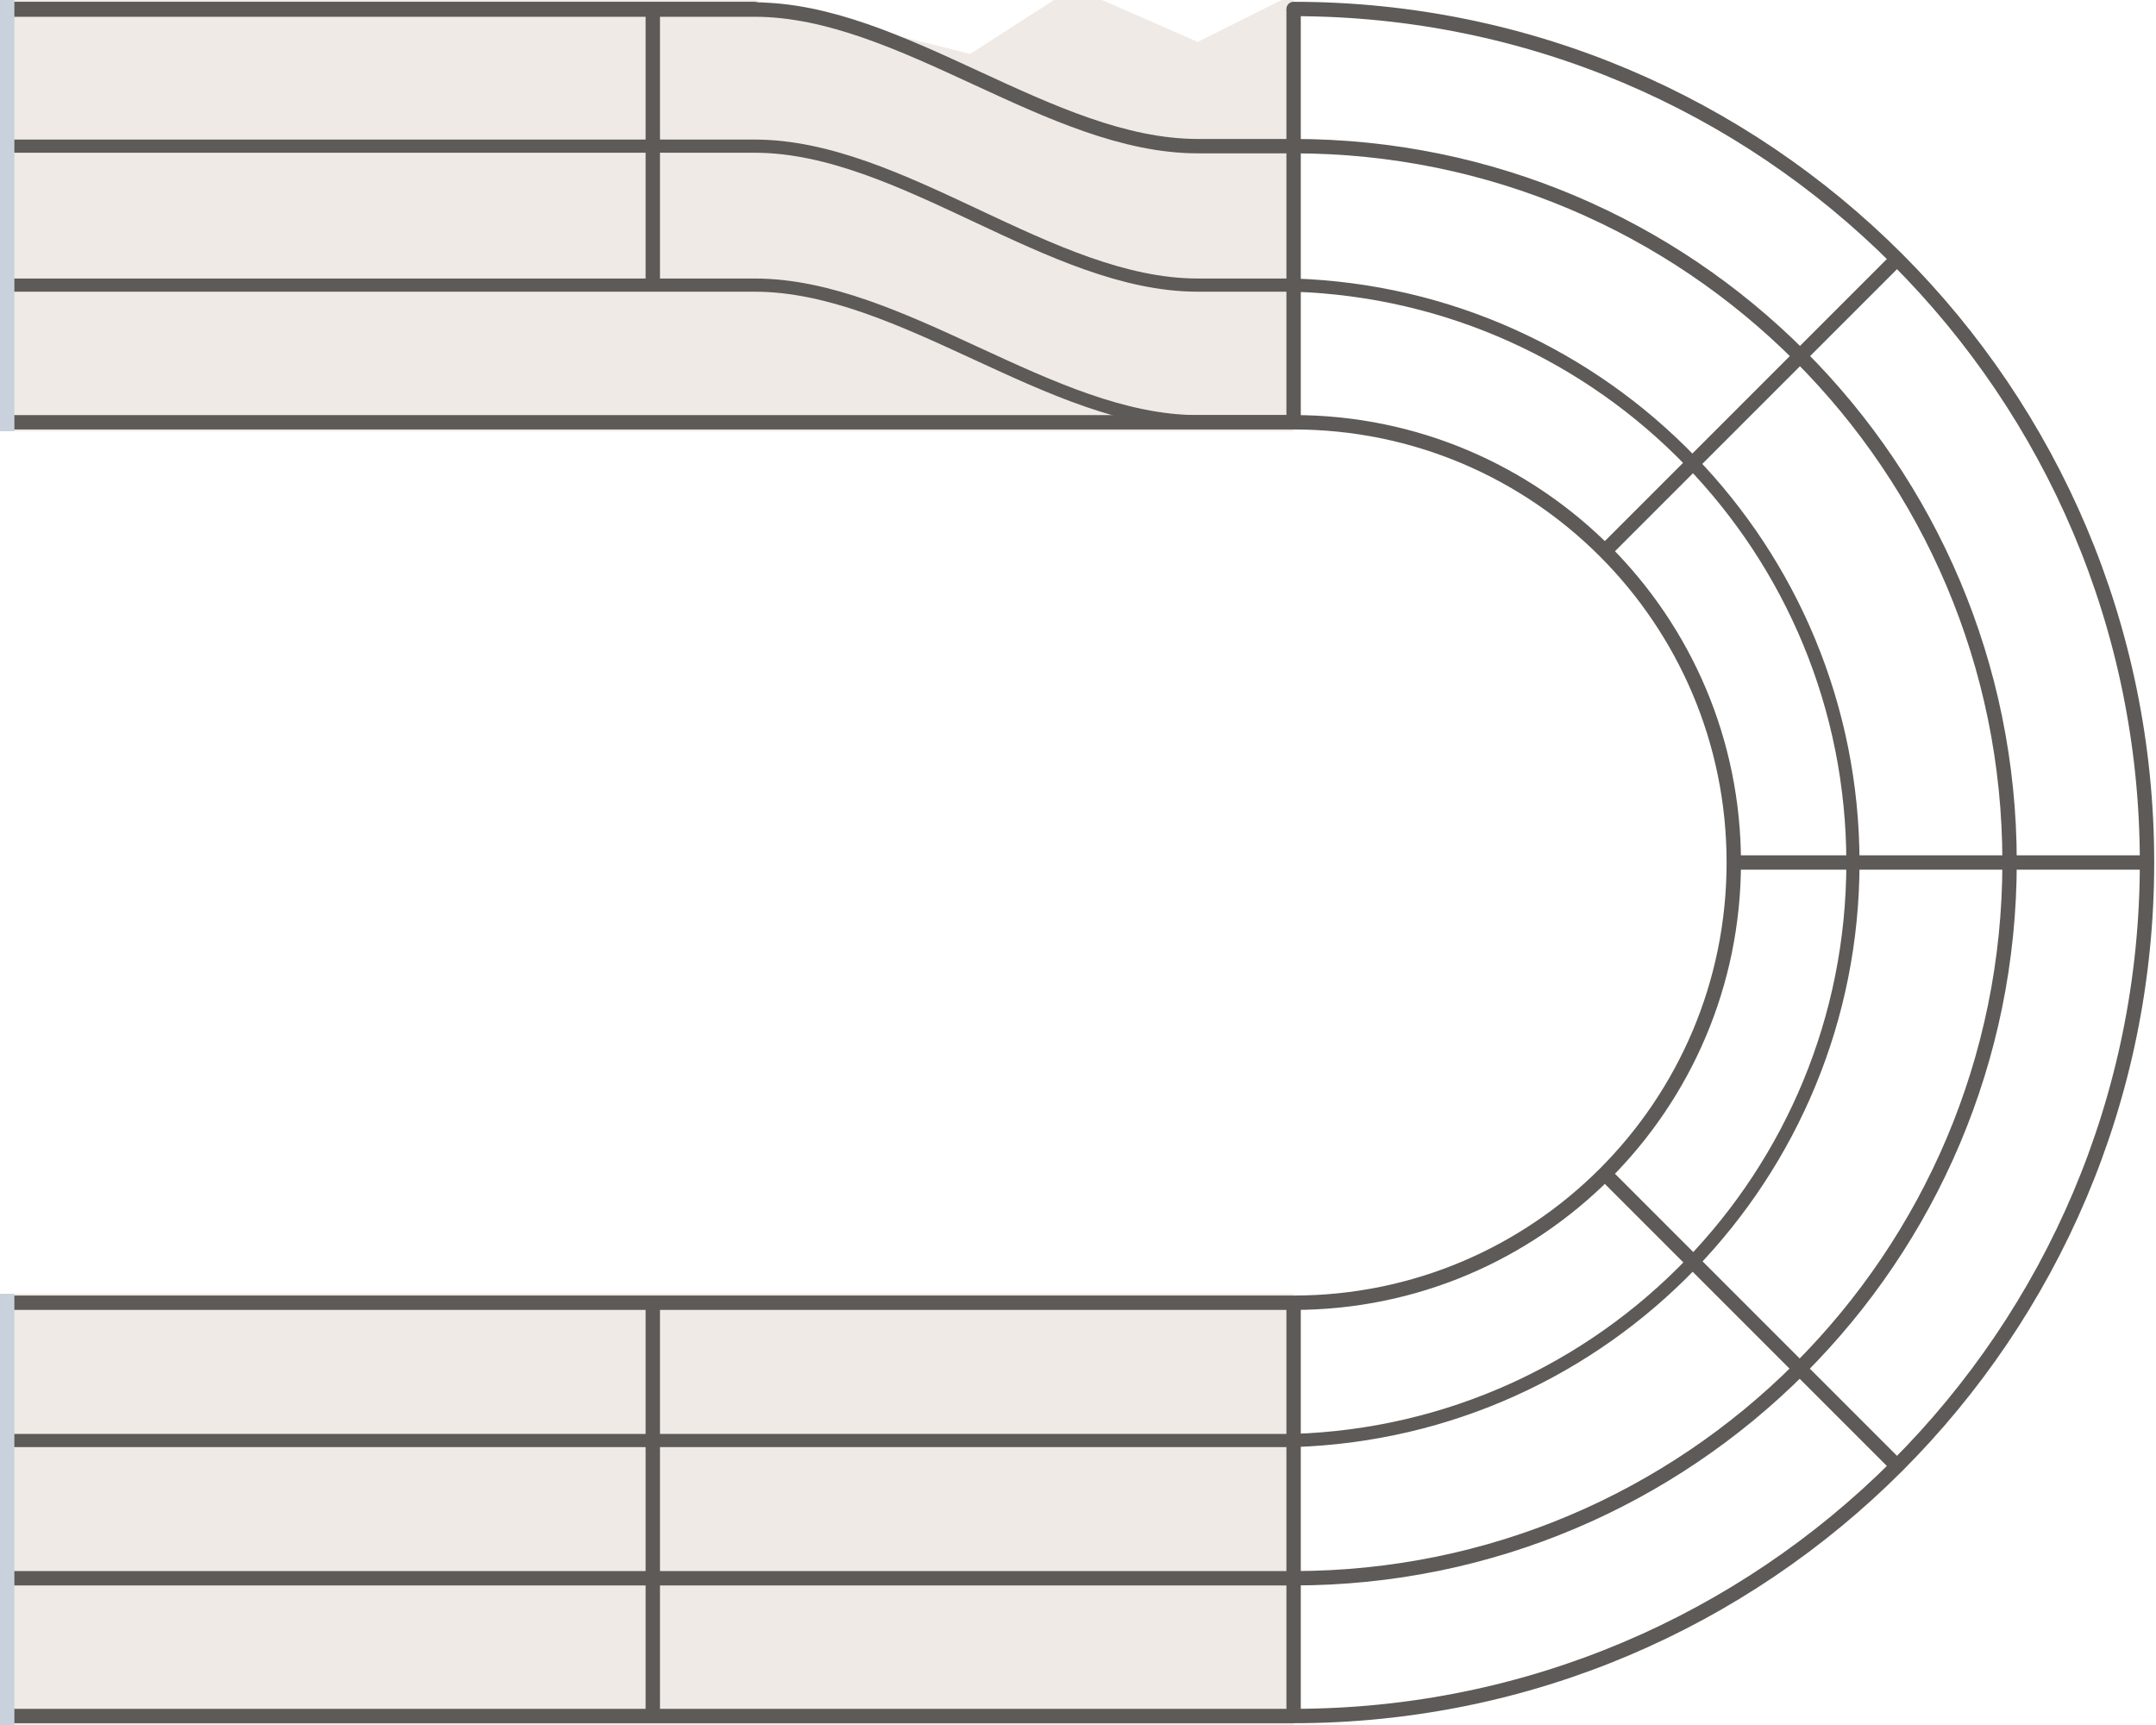
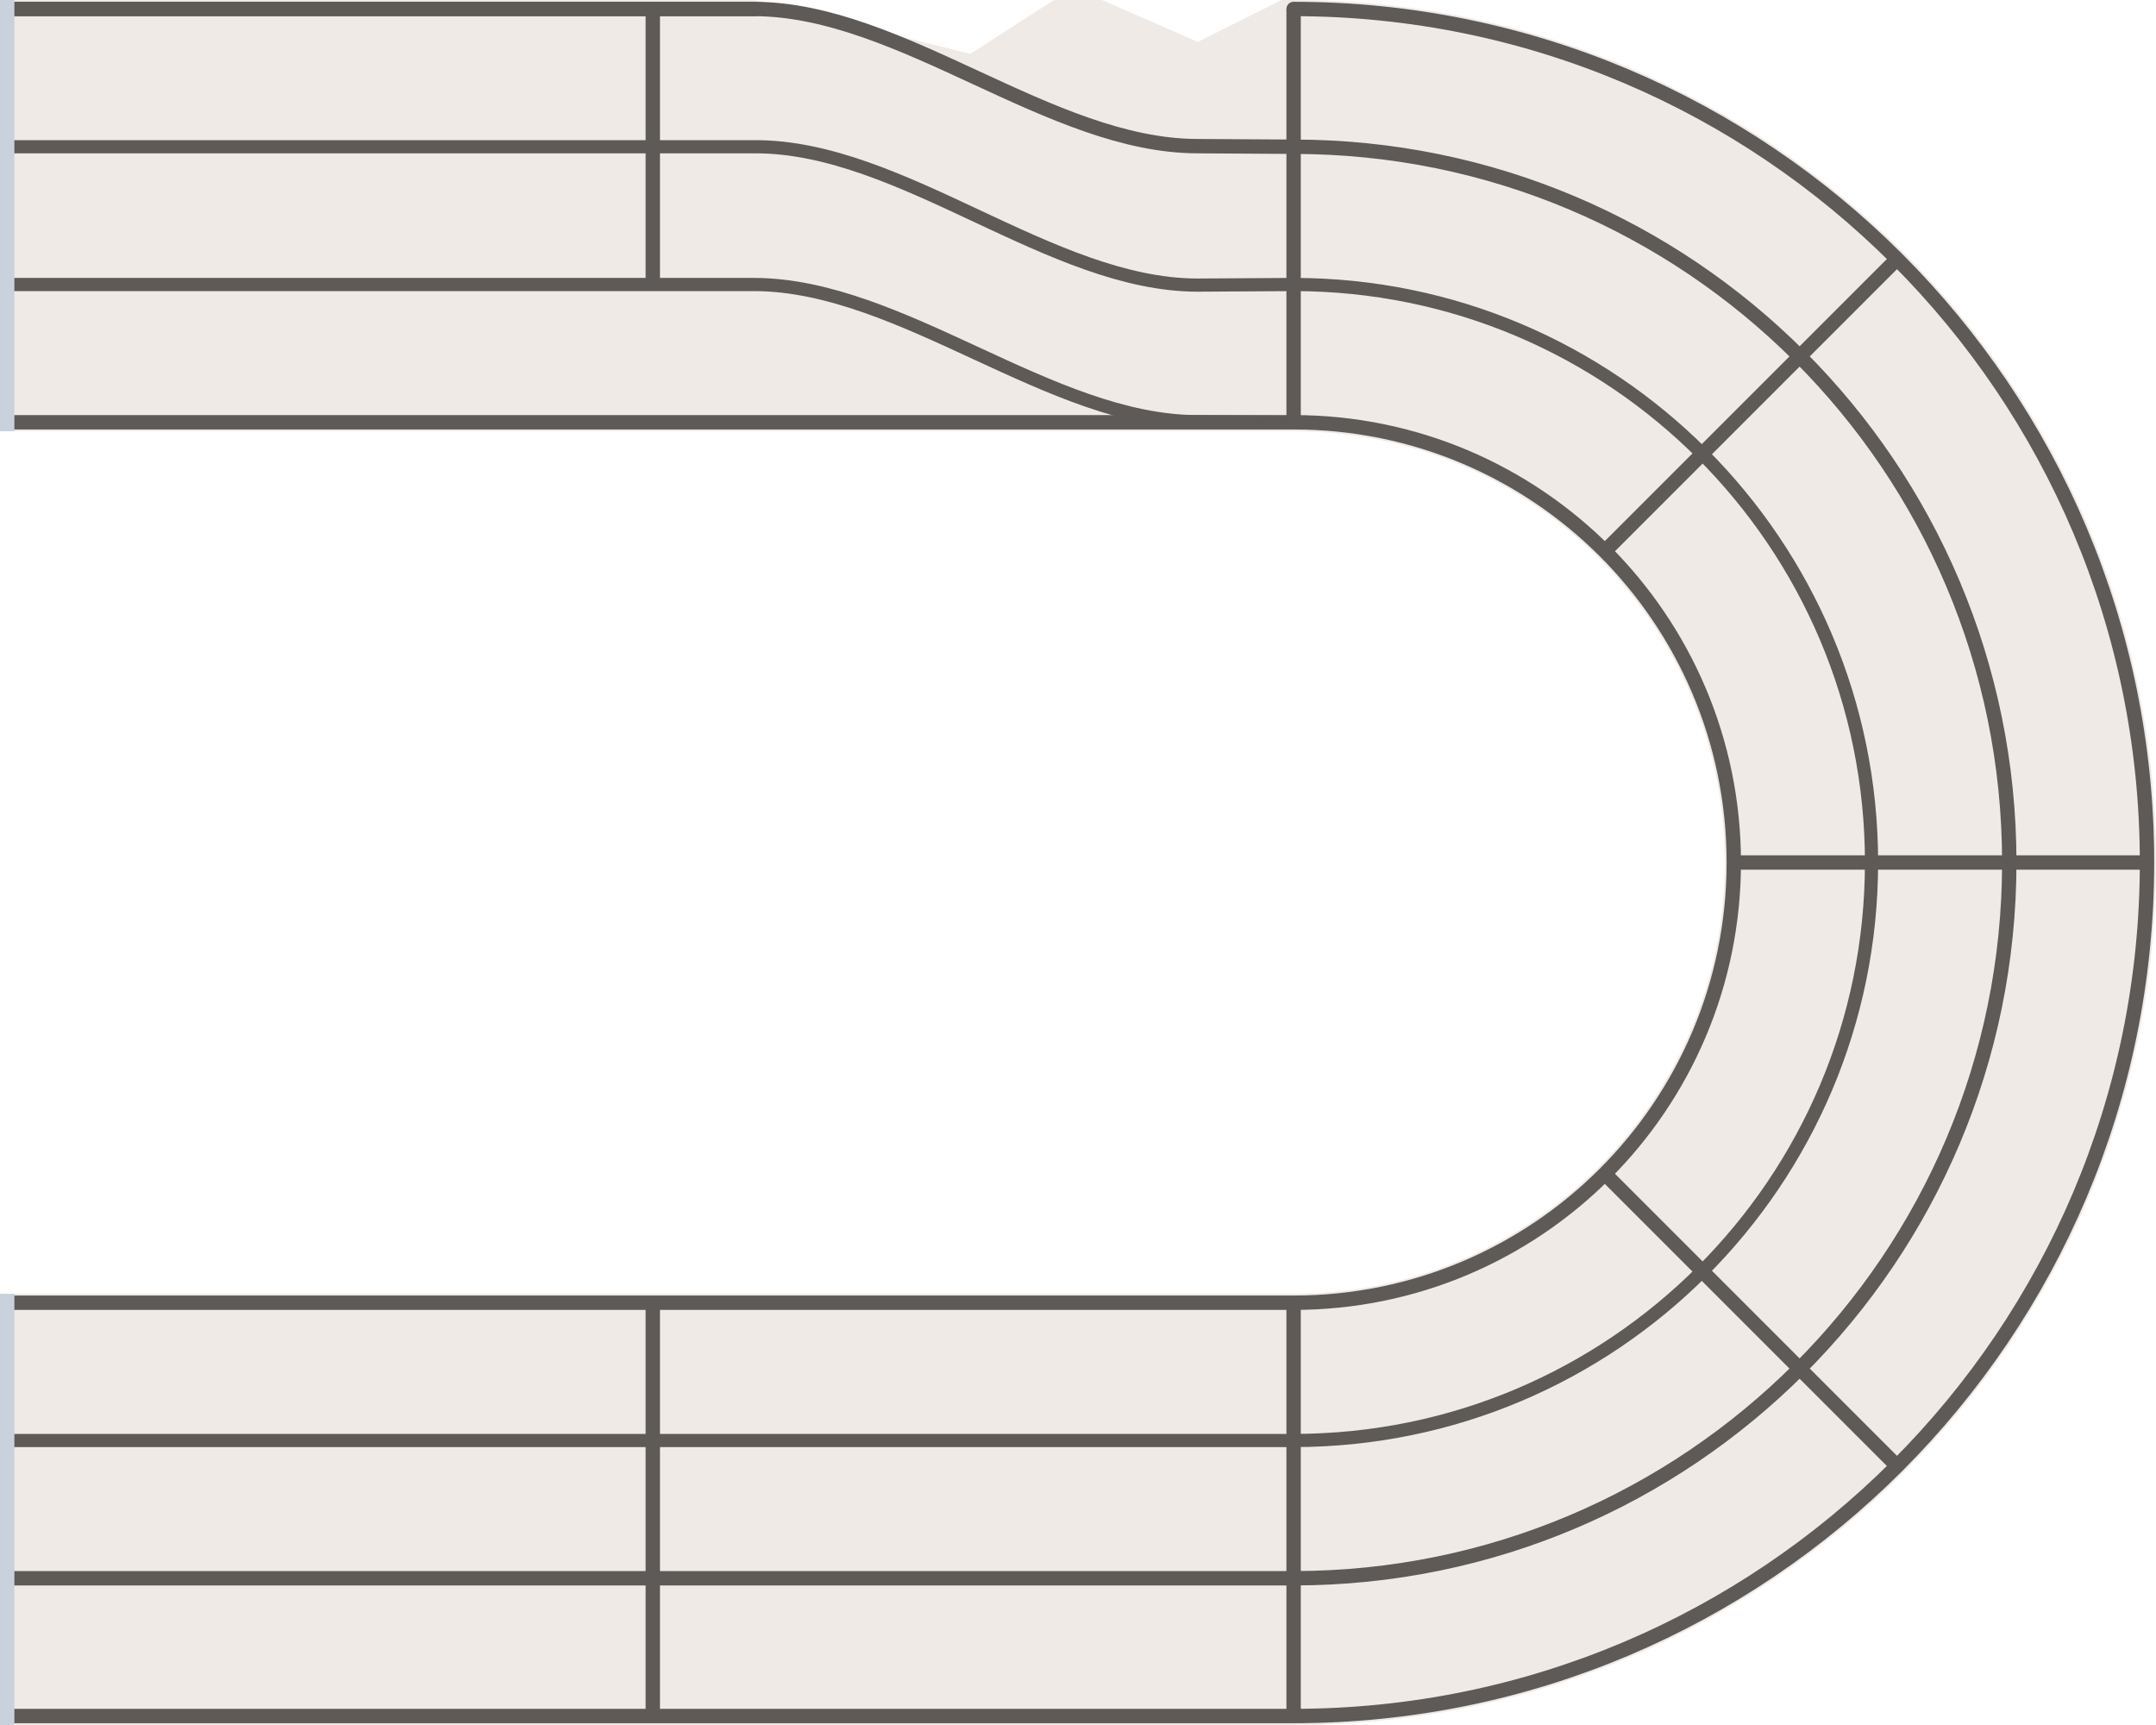
<svg xmlns="http://www.w3.org/2000/svg" width="180" height="144" viewBox="-90.0 -72.0 180 144">
-   <path d="M -90 -72 H 18 V -36 H -90 Z M 18 -72 A 72 72 0 0 1 18 72 A 36 36 0 0 0 18 -72 Z M -90 36 H 18 V 72 H -90 Z M -27 -72 L -2 -72 L -9 -67.5 Z M 2 -72 L 17 -72 L 10 -68.5 Z" fill="#efeae5" fill-rule="evenodd" />
-   <path d="M -90 -71.2 L -27 -71.2 C -14.7 -71.2 -2.3 -59.8 10.0 -59.8 L 18 -59.8 A 59.75 59.75 0 0 1 18 59.75 L -90 59.75" fill="none" stroke="#5d5a57" stroke-width="1.2" stroke-linecap="round" />
-   <path d="M -90 -59.8 L -27 -59.8 C -14.7 -59.8 -2.3 -48.2 10.0 -48.2 L 18 -48.2 A 48.25 48.25 0 0 1 18 48.25 L -90 48.25" fill="none" stroke="#5d5a57" stroke-width="1.1" stroke-linecap="round" />
-   <path d="M -90 -48.2 L -27 -48.2 C -14.7 -48.2 -2.3 -36.8 10.0 -36.8 L 18 -36.8" fill="none" stroke="#5d5a57" stroke-width="1.1" stroke-linecap="round" />
+   <path d="M -90 -72 H 18 V -36 H -90 Z M 18 -72 A 72 72 0 0 1 18 72 L 18 36 A 36 36 0 0 0 18 -36 Z M -90 36 H 18 V 72 H -90 Z M -27 -72 L -2 -72 L -9 -67.5 Z M 2 -72 L 17 -72 L 10 -68.5 Z" fill="#efeae5" fill-rule="evenodd" />
+   <path d="M -90 -71.25 L -27 -71.25 C -14.7 -71.2 -2.3 -59.8 10.0 -59.8 L 18 -59.75 A 59.75 59.75 0 0 1 18 59.75 L -90 59.75" fill="none" stroke="#5d5a57" stroke-width="1.2" stroke-linecap="round" />
+   <path d="M -90 -59.75 L -27 -59.75 C -14.7 -59.8 -2.3 -48.2 10.0 -48.2 L 18 -48.25 A 48.25 48.25 0 0 1 18 48.25 L -90 48.25" fill="none" stroke="#5d5a57" stroke-width="1.1" stroke-linecap="round" />
+   <path d="M -90 -48.25 L -27 -48.25 C -14.7 -48.2 -2.3 -36.8 10.0 -36.8 L 18 -36.75" fill="none" stroke="#5d5a57" stroke-width="1.1" stroke-linecap="round" />
  <path d="M -90 -71.25 H -27" fill="none" stroke="#5d5a57" stroke-width="1.2" stroke-linecap="round" />
  <path d="M 18 -71.25 A 71.25 71.25 0 0 1 18 71.25 H -90" fill="none" stroke="#5d5a57" stroke-width="1.2" stroke-linecap="round" />
  <path d="M -90 -36.75 H 18 A 36.75 36.75 0 0 1 18 36.75 H -90" fill="none" stroke="#5d5a57" stroke-width="1.2" stroke-linecap="round" />
  <path d="M -35.5 -71.2 L -35.5 -48.2" fill="none" stroke="#5d5a57" stroke-width="1.2" stroke-linecap="butt" />
  <path d="M -35.5 36.8 L -35.5 71.2" fill="none" stroke="#5d5a57" stroke-width="1.2" stroke-linecap="butt" />
  <path d="M 18.0 -71.2 L 18.0 -36.8" fill="none" stroke="#5d5a57" stroke-width="1.2" stroke-linecap="butt" />
  <path d="M 18.0 36.8 L 18.0 71.2" fill="none" stroke="#5d5a57" stroke-width="1.2" stroke-linecap="butt" />
  <path d="M 44.0 -26.0 L 68.4 -50.4" fill="none" stroke="#5d5a57" stroke-width="1.2" stroke-linecap="butt" />
  <path d="M 54.8 0.0 L 89.2 0.0" fill="none" stroke="#5d5a57" stroke-width="1.2" stroke-linecap="butt" />
  <path d="M 44.0 26.0 L 68.4 50.4" fill="none" stroke="#5d5a57" stroke-width="1.2" stroke-linecap="butt" />
  <rect x="-90.00" y="-72.00" width="1.20" height="36.00" rx="0.00" fill="#c9d1dc" stroke="none" stroke-width="0.8" />
  <rect x="-90.00" y="36.00" width="1.20" height="36.00" rx="0.00" fill="#c9d1dc" stroke="none" stroke-width="0.8" />
</svg>
